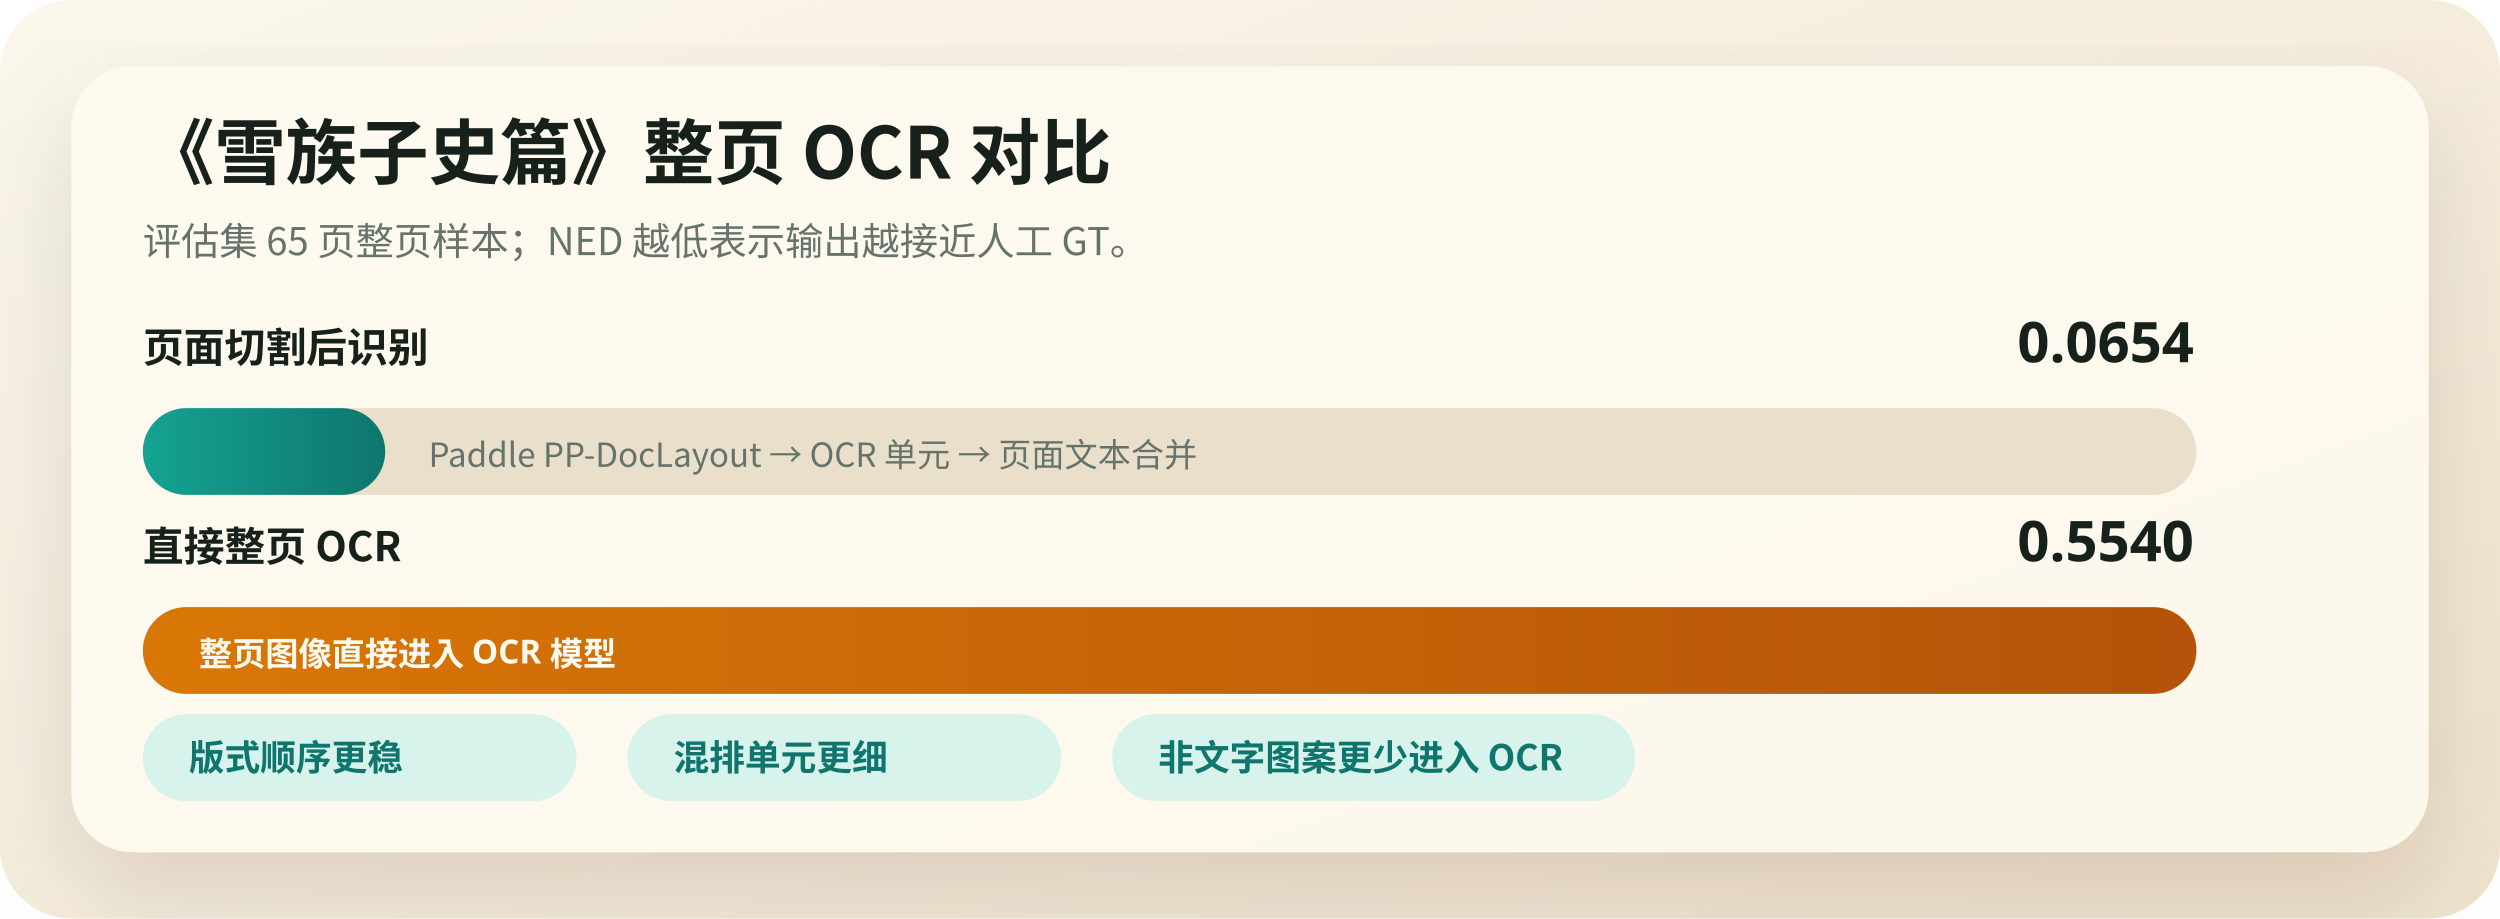
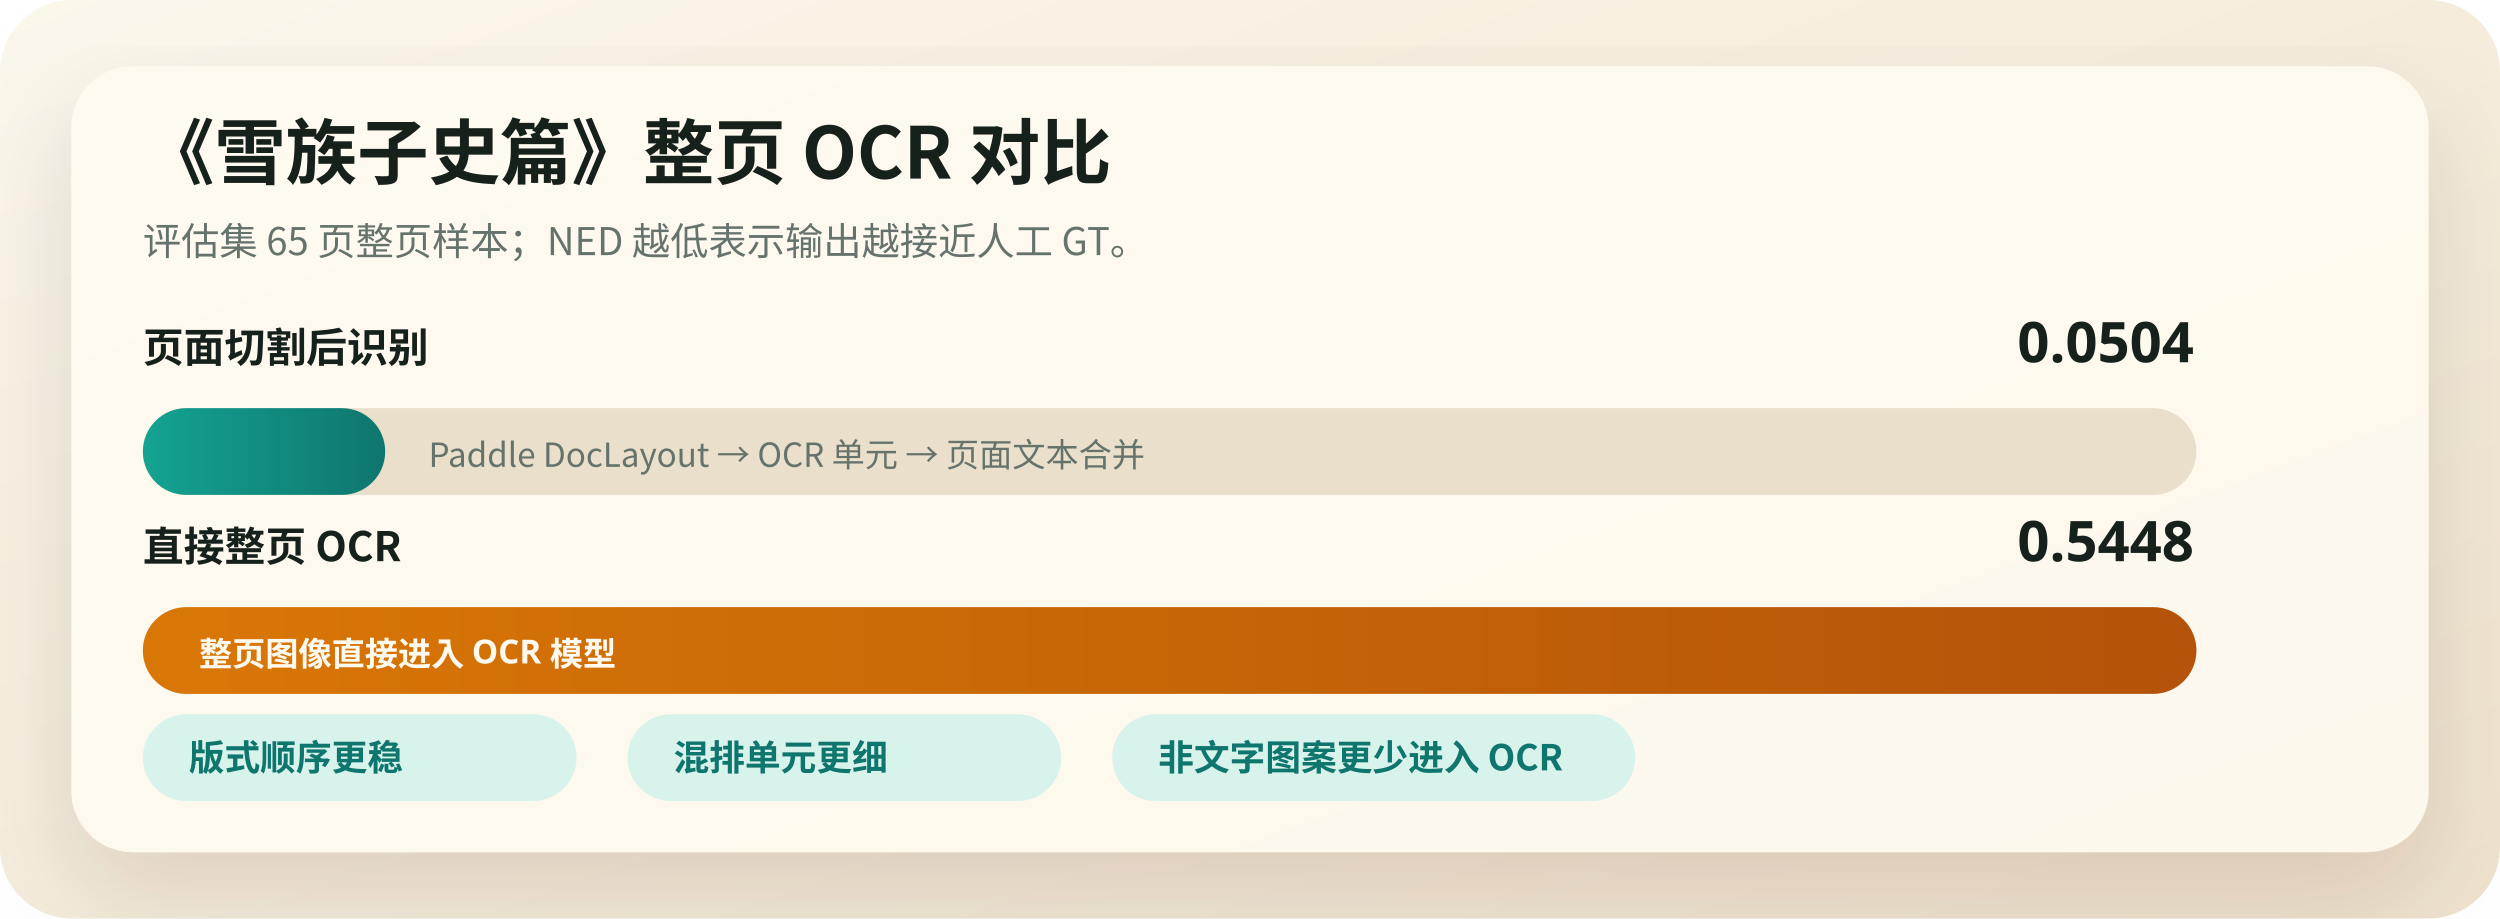
- <svg xmlns="http://www.w3.org/2000/svg" width="980" height="360" viewBox="0 0 980 360" role="img" aria-label="《雪族子史篇》整页 OCR 对比：页面切割后 Avg NED 0.0654，直接整页 OCR Avg NED 0.5540">
+ <svg xmlns="http://www.w3.org/2000/svg" width="980" height="360" viewBox="0 0 980 360" role="img" aria-label="《雪族子史篇》整页 OCR 对比：页面切割后 Avg NED 0.0504，直接整页 OCR Avg NED 0.5448">
  <defs>
    <linearGradient id="bg" x1="0" y1="0" x2="1" y2="1">
      <stop offset="0%" stop-color="#fbf7ec" />
      <stop offset="100%" stop-color="#efe2cc" />
    </linearGradient>
    <linearGradient id="cut" x1="0" y1="0" x2="1" y2="0">
      <stop offset="0%" stop-color="#14a392" />
      <stop offset="100%" stop-color="#0f766e" />
    </linearGradient>
    <linearGradient id="direct" x1="0" y1="0" x2="1" y2="0">
      <stop offset="0%" stop-color="#d97706" />
      <stop offset="100%" stop-color="#b45309" />
    </linearGradient>
    <filter id="shadow" x="-10%" y="-20%" width="120%" height="150%">
      <feDropShadow dx="0" dy="18" stdDeviation="20" flood-color="#2b2115" flood-opacity=".14" />
    </filter>
    <style>
      .title { font: 700 28px "PingFang SC", "Noto Sans CJK SC", sans-serif; fill: #17211c; }
      .subtitle { font: 400 15px "PingFang SC", "Noto Sans CJK SC", sans-serif; fill: #65736c; }
      .label { font: 600 16px "PingFang SC", "Noto Sans CJK SC", sans-serif; fill: #17211c; }
      .small { font: 400 13px "PingFang SC", "Noto Sans CJK SC", sans-serif; fill: #65736c; }
      .num { font: 800 22px "Avenir Next", "PingFang SC", sans-serif; fill: #17211c; }
      .white { fill: #fffaf0; }
      .reason { font: 600 14px "PingFang SC", "Noto Sans CJK SC", sans-serif; fill: #0f766e; }
    </style>
  </defs>
  <rect width="980" height="360" rx="28" fill="url(#bg)" />
  <rect x="28" y="26" width="924" height="308" rx="24" fill="#fffaf0" opacity=".88" filter="url(#shadow)" />
  <text x="56" y="70" class="title">《雪族子史篇》整页 OCR 对比</text>
  <text x="56" y="100" class="subtitle">评估集 65 页整页样本；NED 越低表示输出越接近人工 GT。</text>
  <g transform="translate(56 142)">
    <text x="0" y="0" class="label">页面切割后识别</text>
-     <text x="804" y="0" class="num" text-anchor="end">0.0654</text>
+     <text x="804" y="0" class="num" text-anchor="end">0.0504</text>
    <rect x="0" y="18" width="805" height="34" rx="17" fill="#eadfca" />
    <rect x="0" y="18" width="95" height="34" rx="17" fill="url(#cut)" />
-     <text x="112" y="41" class="small">Paddle PP-DocLayout → OCR 单元 → 页面文本合并</text>
+     <text x="112" y="41" class="small">Paddle DocLayout → OCR 单元 → 页面文本合并</text>
  </g>
  <g transform="translate(56 220)">
    <text x="0" y="0" class="label">直接整页 OCR</text>
-     <text x="804" y="0" class="num" text-anchor="end">0.5540</text>
+     <text x="804" y="0" class="num" text-anchor="end">0.5448</text>
    <rect x="0" y="18" width="805" height="34" rx="17" fill="#eadfca" />
    <rect x="0" y="18" width="805" height="34" rx="17" fill="url(#direct)" />
    <text x="22" y="41" class="white" style="font: 700 13px 'PingFang SC', sans-serif;">整页图像直接进入 OCR 模型</text>
  </g>
  <g transform="translate(56 300)">
    <rect x="0" y="-20" width="170" height="34" rx="17" fill="#d8f2ec" />
    <text x="18" y="2" class="reason">版式顺序更稳</text>
    <rect x="190" y="-20" width="170" height="34" rx="17" fill="#d8f2ec" />
    <text x="208" y="2" class="reason">混排单元更细</text>
    <rect x="380" y="-20" width="205" height="34" rx="17" fill="#d8f2ec" />
    <text x="398" y="2" class="reason">非文字图案更少进入 OCR</text>
  </g>
</svg>
